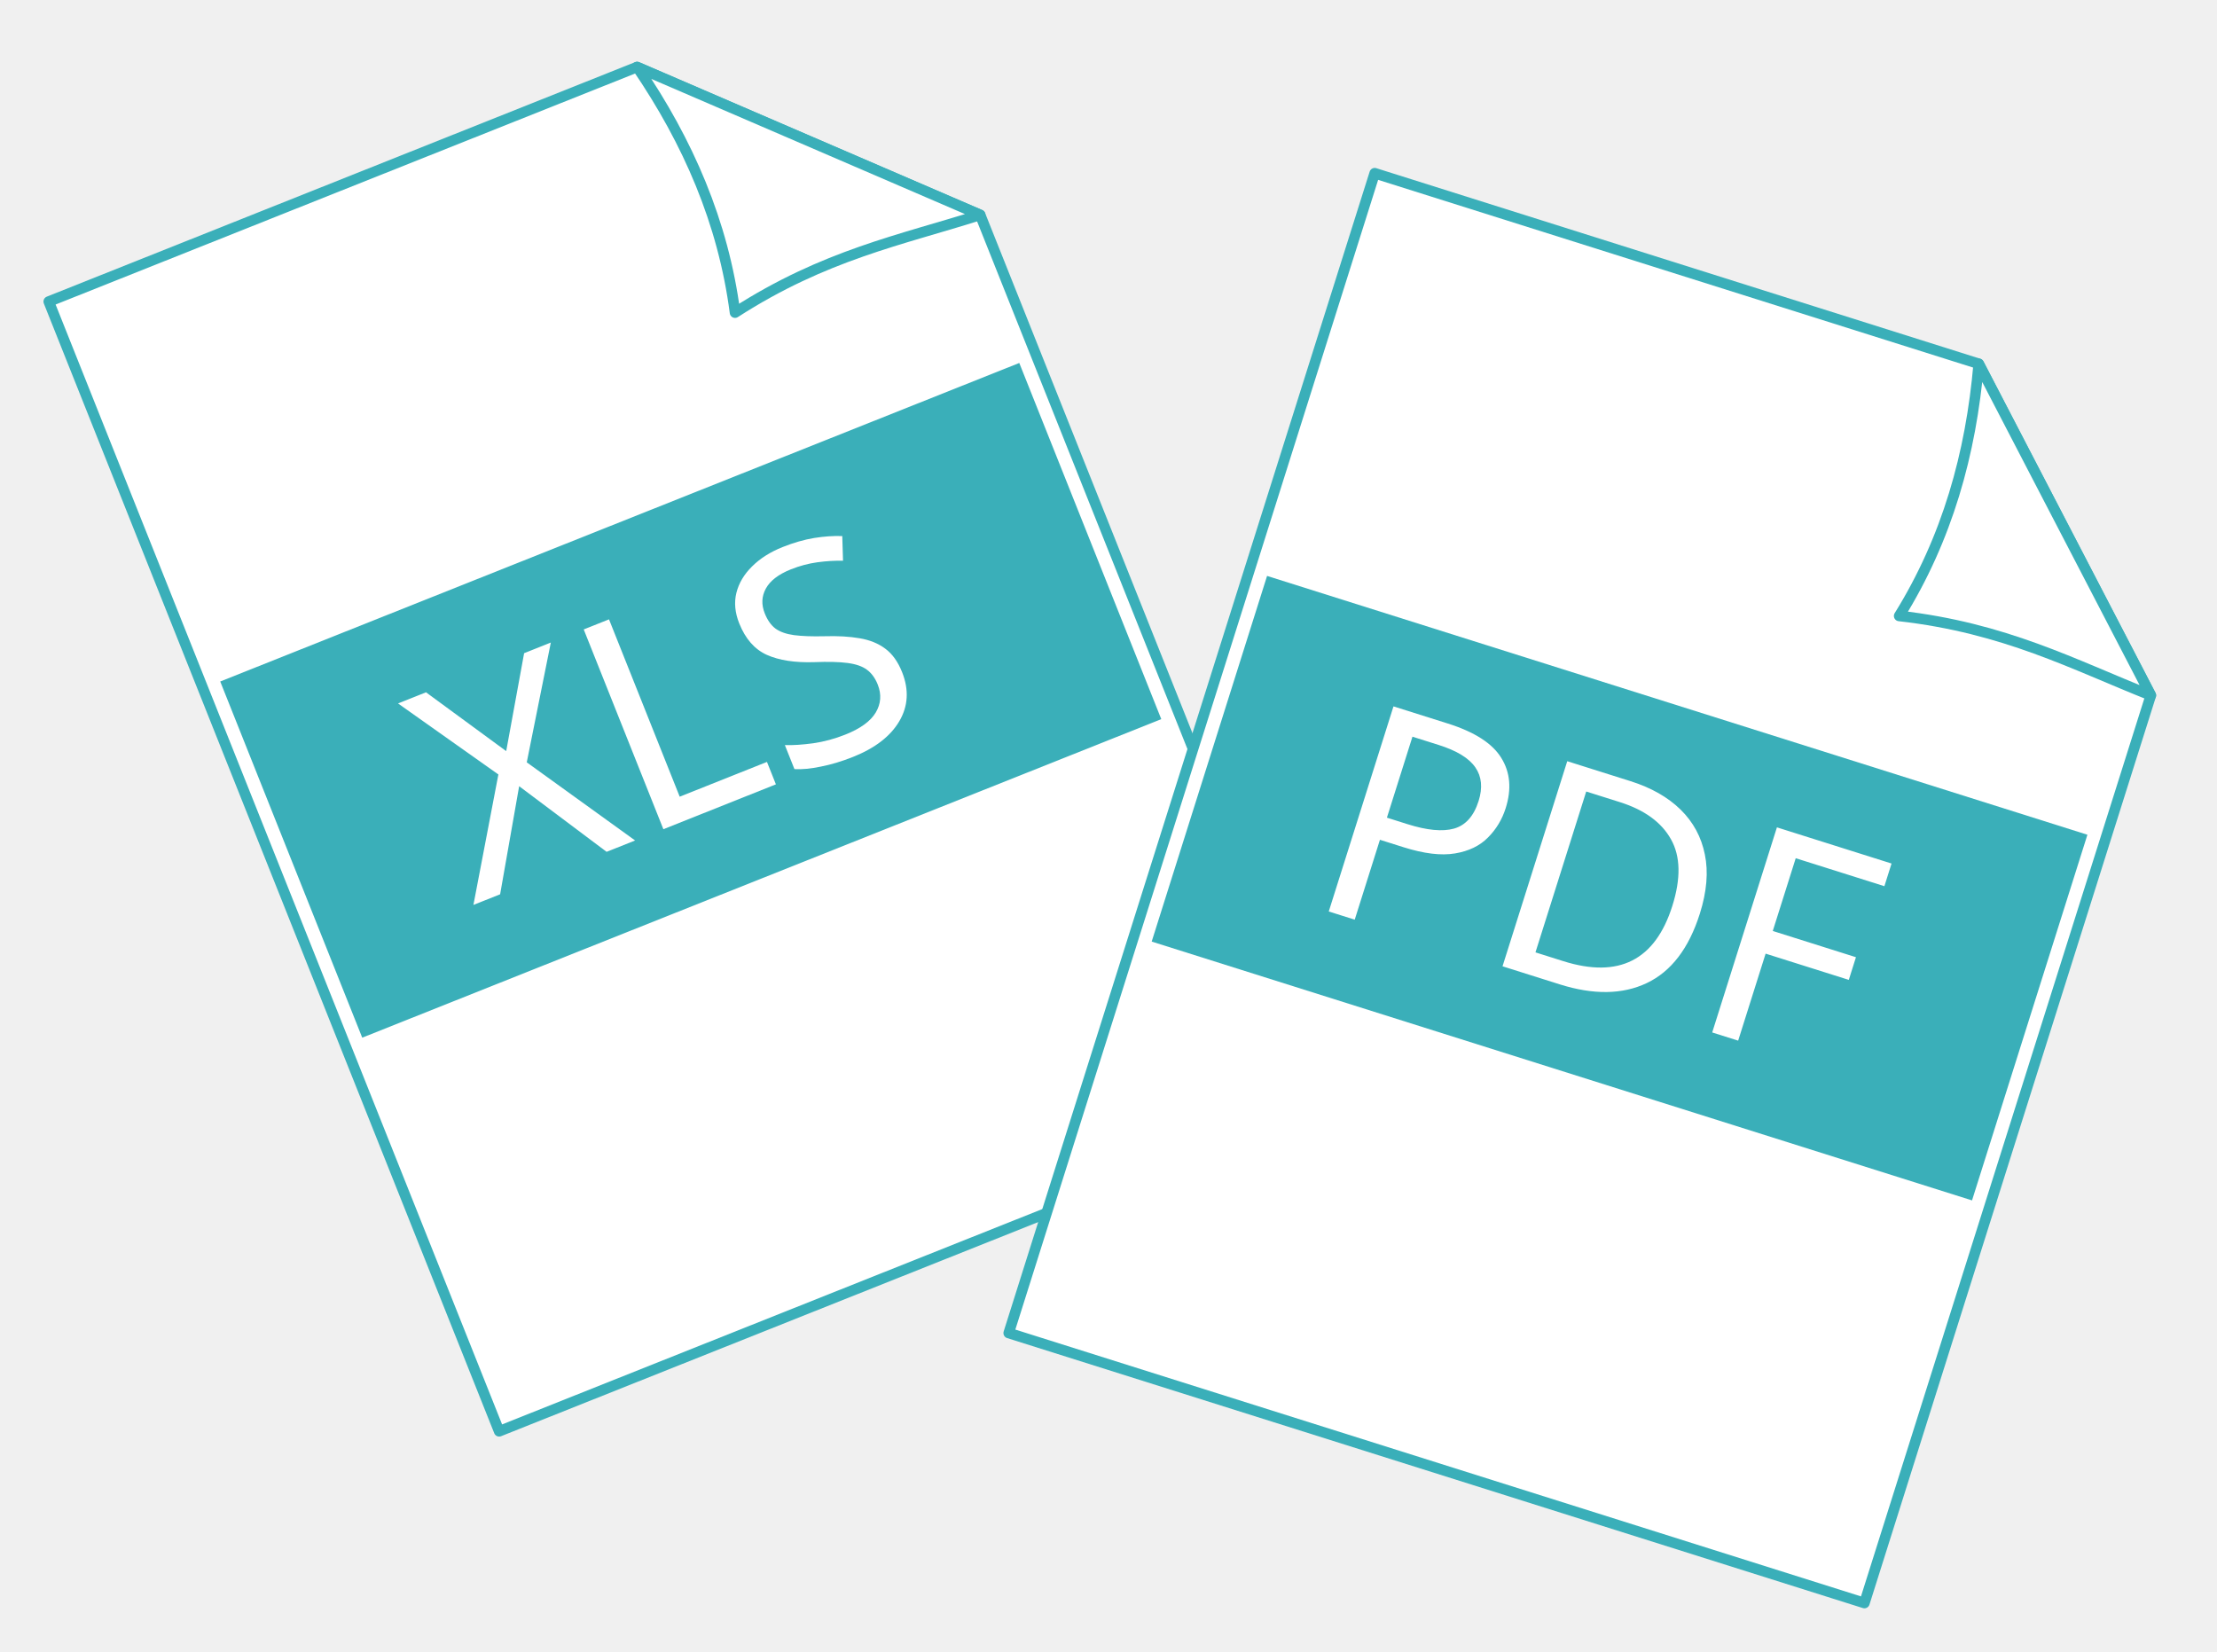
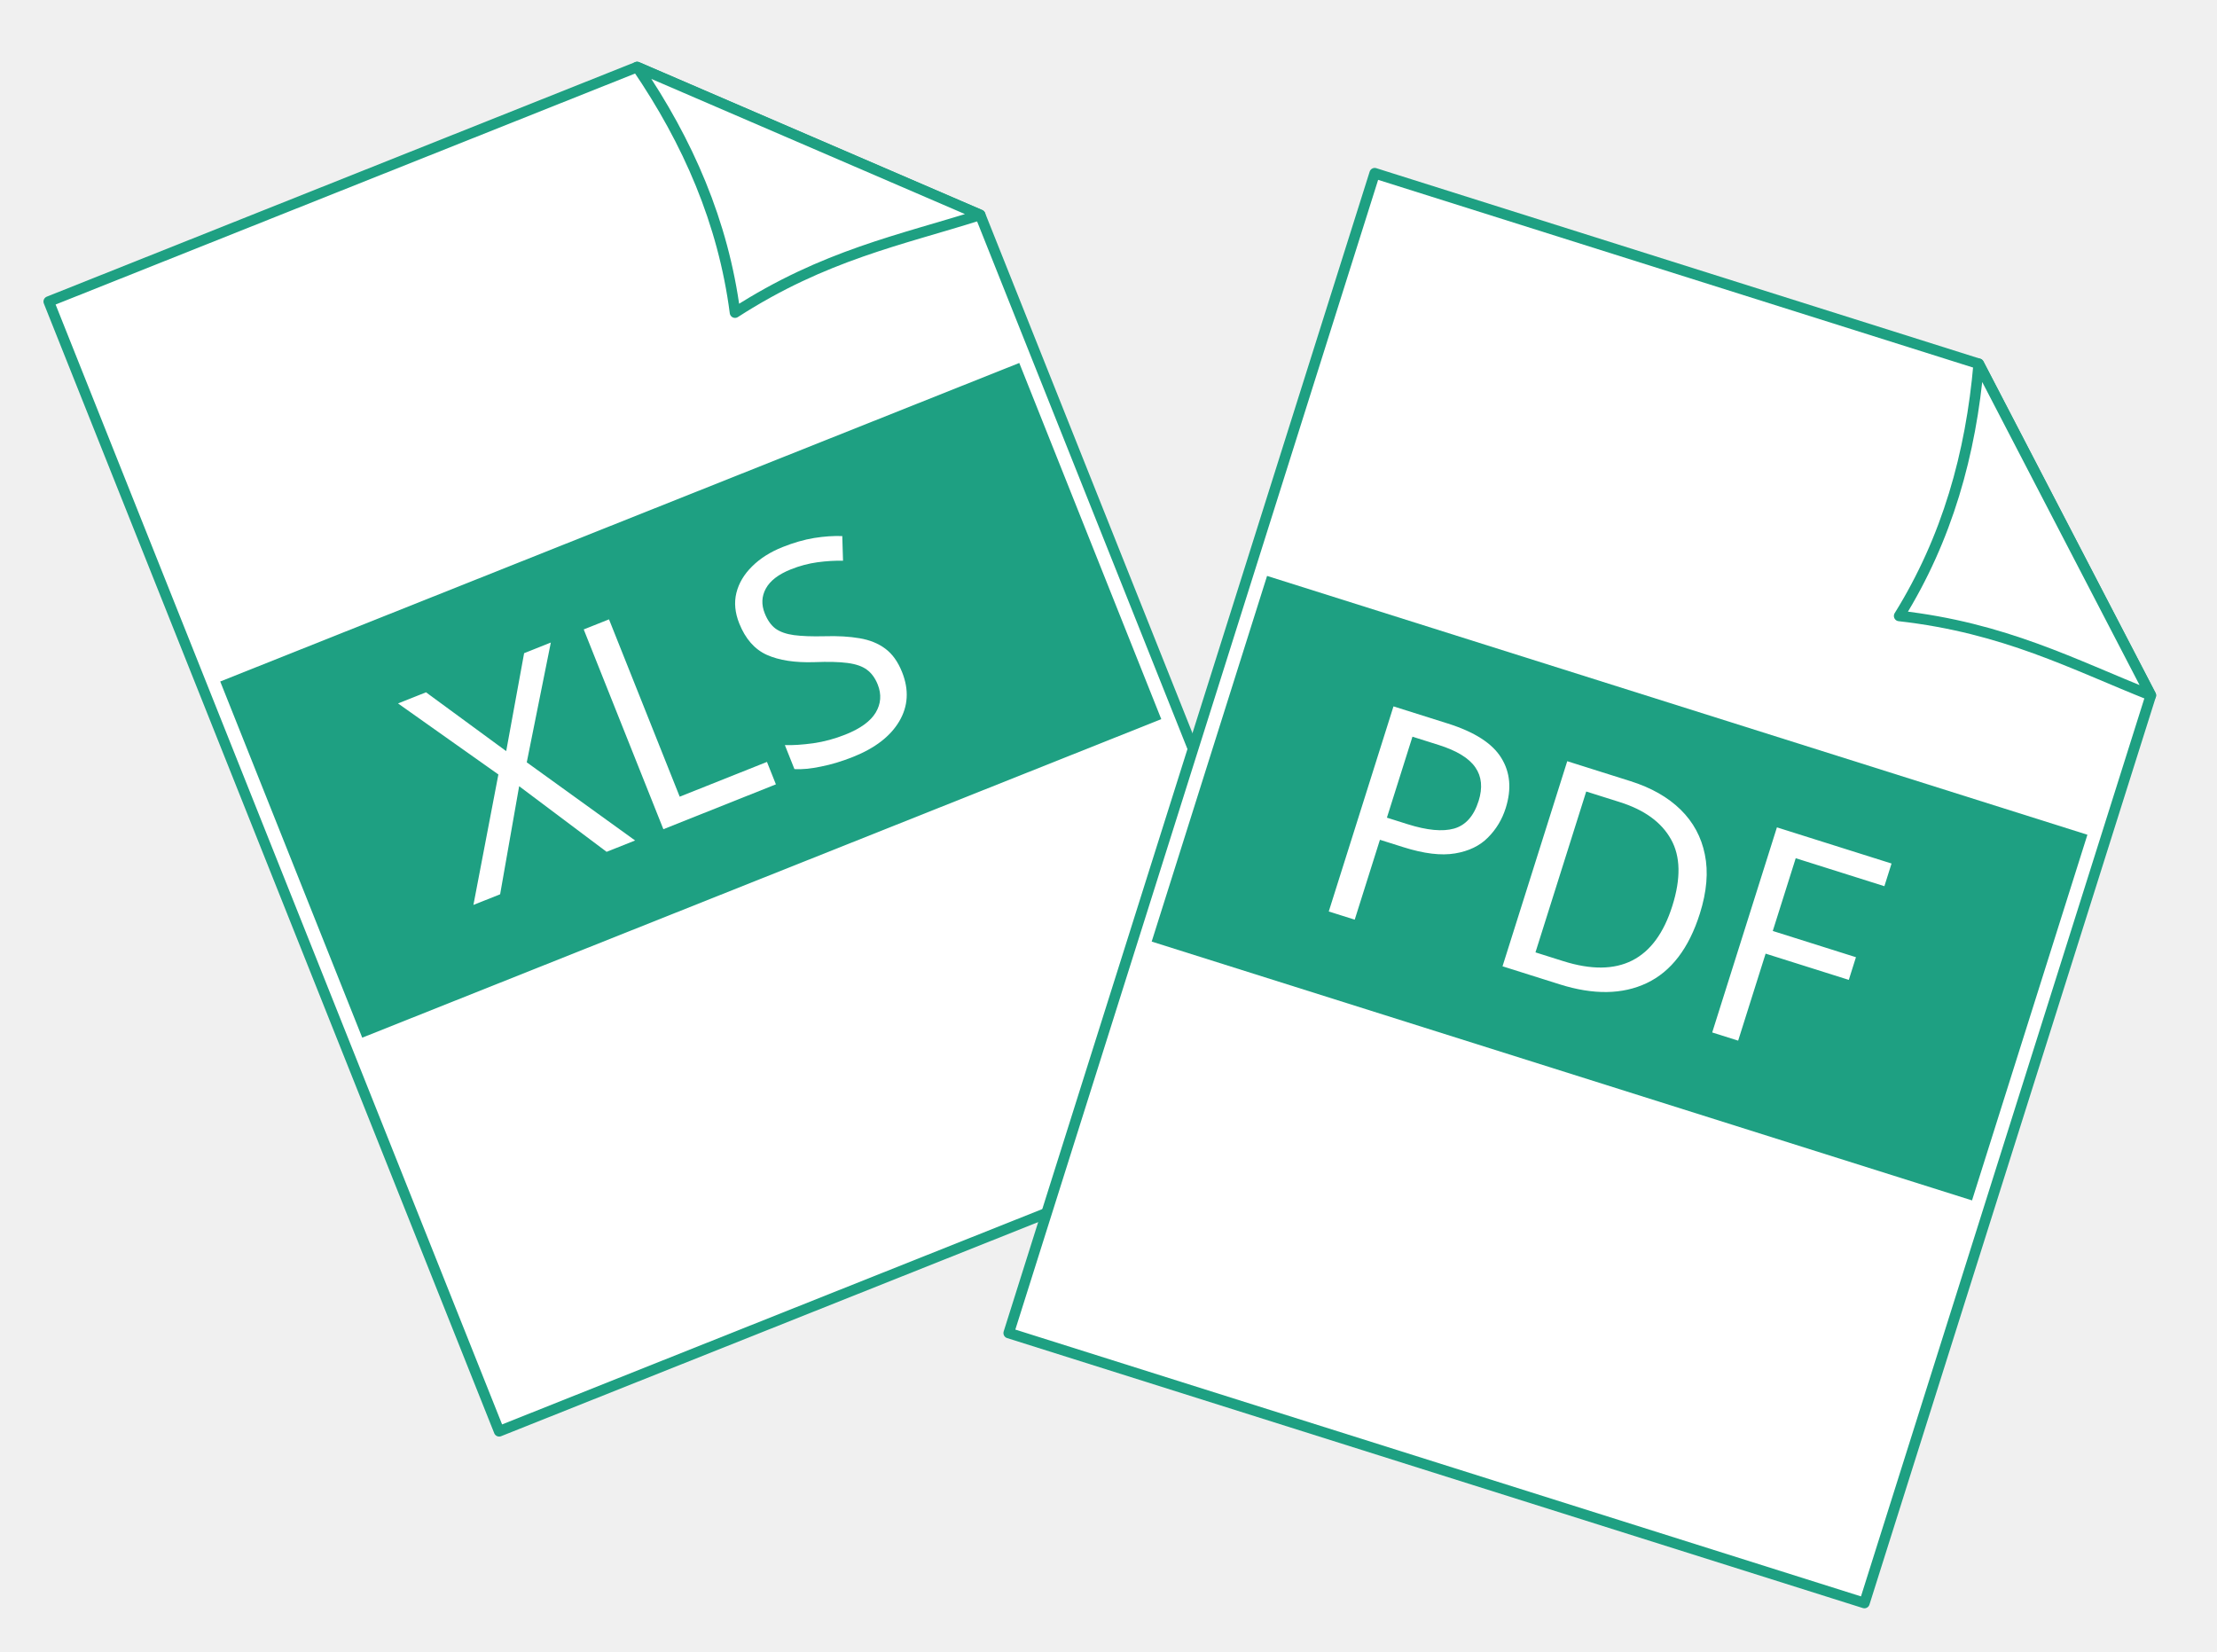
<svg xmlns="http://www.w3.org/2000/svg" width="51mm" height="38mm" viewBox="0 0 180.709 134.646" id="svg4712" version="1.1">
  <defs id="defs4714">
    <linearGradient id="linearGradient3046" x1="105" gradientUnits="userSpaceOnUse" y1="123" gradientTransform="translate(2,922.36)" x2="-80" y2="-112">
      <stop id="stop3602" stop-color="#e6e6e6" offset="0" />
      <stop id="stop3604" stop-color="#f9f9f9" offset="1" />
    </linearGradient>
    <linearGradient id="linearGradient3048" x1="93" gradientUnits="userSpaceOnUse" y1="944.36" gradientTransform="translate(2,-2)" x2="80" y2="957.36">
      <stop id="stop3610" stop-color="#ccc" offset="0" />
      <stop id="stop3616" stop-color="#e6e6e6" offset=".22" />
      <stop id="stop3618" stop-color="#fff" offset=".469" />
      <stop id="stop3612" stop-color="#e6e6e6" offset="1" />
    </linearGradient>
    <linearGradient id="linearGradient3046-6" x1="105" gradientUnits="userSpaceOnUse" y1="123" gradientTransform="translate(2,922.36)" x2="-80" y2="-112">
      <stop id="stop3602-7" stop-color="#e6e6e6" offset="0" />
      <stop id="stop3604-5" stop-color="#f9f9f9" offset="1" />
    </linearGradient>
    <linearGradient id="linearGradient3048-3" x1="93" gradientUnits="userSpaceOnUse" y1="944.36" gradientTransform="translate(2,-2)" x2="80" y2="957.36">
      <stop id="stop3610-5" stop-color="#ccc" offset="0" />
      <stop id="stop3616-6" stop-color="#e6e6e6" offset=".22" />
      <stop id="stop3618-2" stop-color="#fff" offset=".469" />
      <stop id="stop3612-9" stop-color="#e6e6e6" offset="1" />
    </linearGradient>
  </defs>
  <g id="layer1" transform="translate(0,-917.7165)">
    <g id="layer1-3" transform="matrix(0.9289053,-0.3703173,0.3703173,0.9289053,-349.2665,57.4052)">
      <g id="g3926" transform="translate(-105.3,27.338)">
-         <g style="fill:#ffffff;fill-opacity:1;fill-rule:evenodd;stroke:#3aafb9;stroke-width:1px;stroke-linejoin:round;stroke-opacity:1" id="g3890" transform="matrix(0.86046,0,0,0.86207,86.805,123.42)">
-           <path style="fill:#ffffff;fill-opacity:1;stroke:#3aafb9;stroke-opacity:1" id="path3892" d="m 82,930.36 -60,0 0,115 85,0 0,-90 -25,-25 z" />
-           <path style="fill:#ffffff;fill-opacity:1;stroke:#3aafb9;stroke-opacity:1" id="path3894" d="m 107,955.36 -25,-25 c 1.863,8.333 2.133,16.667 0,25 9.905,-1.935 17.128,-0.568 25,0 z" />
+         <g style="fill:#ffffff;fill-opacity:1;fill-rule:evenodd;stroke:#1ea082;stroke-width:1px;stroke-linejoin:round;stroke-opacity:1" id="g3890" transform="matrix(0.86046,0,0,0.86207,86.805,123.42)">
+           <path style="fill:#ffffff;fill-opacity:1;stroke:#1ea082;stroke-opacity:1" id="path3892" d="m 82,930.36 -60,0 0,115 85,0 0,-90 -25,-25 z" />
+           <path style="fill:#ffffff;fill-opacity:1;stroke:#1ea082;stroke-opacity:1" id="path3894" d="m 107,955.36 -25,-25 c 1.863,8.333 2.133,16.667 0,25 9.905,-1.935 17.128,-0.568 25,0 z" />
        </g>
-         <rect style="fill:#3aafb9;fill-opacity:1;stroke-width:0" id="rect3896" height="31.256" width="70.116" y="959.4" x="107.25" />
-         <text id="text3898" style="font-size:24.549px;line-height:125%;font-family:Sans;letter-spacing:0px;word-spacing:0px;fill:#ffffff" xml:space="preserve" font-size="24.549px" line-height="125%" y="983.961" x="119.583">
-           <tspan id="tspan3900" y="983.961" x="119.583">XLS</tspan>
+         <rect style="fill:#1ea082;fill-opacity:1;stroke-width:0" id="rect3896" height="31.256" width="70.116" y="959.4" x="107.25" />
+         <text id="text3898" style="font-size:24.549px;line-height:0%;font-family:sans-serif;letter-spacing:0px;word-spacing:0px;fill:#ffffff" xml:space="preserve" font-size="24.549px" line-height="125%" y="983.961" x="119.583">
+           <tspan id="tspan3900" y="983.961" x="119.583" style="font-family:sans-serif">XLS</tspan>
        </text>
      </g>
    </g>
    <g id="layer1-1" transform="matrix(0.9536537,0.3009064,-0.3009064,0.9536537,436.5239,43.06351)">
      <g id="g3912" transform="translate(-59.73141,19.76186)">
-         <g style="fill:#ffffff;fill-opacity:1;fill-rule:evenodd;stroke:#3aafb9;stroke-width:1px;stroke-linejoin:round;stroke-opacity:1" id="g3872" transform="matrix(0.86046,0,0,0.86207,-1.1948,123.42)">
-           <path style="fill:#ffffff;fill-opacity:1;stroke:#3aafb9;stroke-opacity:1" id="path3874" d="m 82,930.36 -60,0 0,115 85,0 0,-90 -25,-25 z" />
-           <path style="fill:#ffffff;fill-opacity:1;stroke:#3aafb9;stroke-opacity:1" id="path3876" d="m 107,955.36 -25,-25 c 1.863,8.333 2.133,16.667 0,25 9.905,-1.935 17.128,-0.568 25,0 z" />
+         <g style="fill:#ffffff;fill-opacity:1;fill-rule:evenodd;stroke:#1ea082;stroke-width:1px;stroke-linejoin:round;stroke-opacity:1" id="g3872" transform="matrix(0.86046,0,0,0.86207,-1.1948,123.42)">
+           <path style="fill:#ffffff;fill-opacity:1;stroke:#1ea082;stroke-opacity:1" id="path3874" d="m 82,930.36 -60,0 0,115 85,0 0,-90 -25,-25 z" />
+           <path style="fill:#ffffff;fill-opacity:1;stroke:#1ea082;stroke-opacity:1" id="path3876" d="m 107,955.36 -25,-25 c 1.863,8.333 2.133,16.667 0,25 9.905,-1.935 17.128,-0.568 25,0 z" />
        </g>
-         <rect style="fill:#3aafb9;fill-opacity:1;stroke-width:0" id="rect3878" height="31.256" width="70.116" y="959.4" x="19.247" />
-         <text id="text3880" style="font-size:24.549px;line-height:125%;font-family:Sans;letter-spacing:0px;word-spacing:0px;fill:#ffffff" xml:space="preserve" font-size="24.549px" line-height="125%" y="983.973" x="29.899">
-           <tspan id="tspan3882" y="983.973" x="29.899">PDF</tspan>
+         <rect style="fill:#1ea082;fill-opacity:1;stroke-width:0" id="rect3878" height="31.256" width="70.116" y="959.4" x="19.247" />
+         <text id="text3880" style="font-size:24.549px;line-height:0%;font-family:sans-serif;letter-spacing:0px;word-spacing:0px;fill:#ffffff" xml:space="preserve" font-size="24.549px" line-height="125%" y="983.973" x="29.899">
+           <tspan id="tspan3882" y="983.973" x="29.899" style="font-family:sans-serif">PDF</tspan>
        </text>
      </g>
    </g>
  </g>
</svg>
